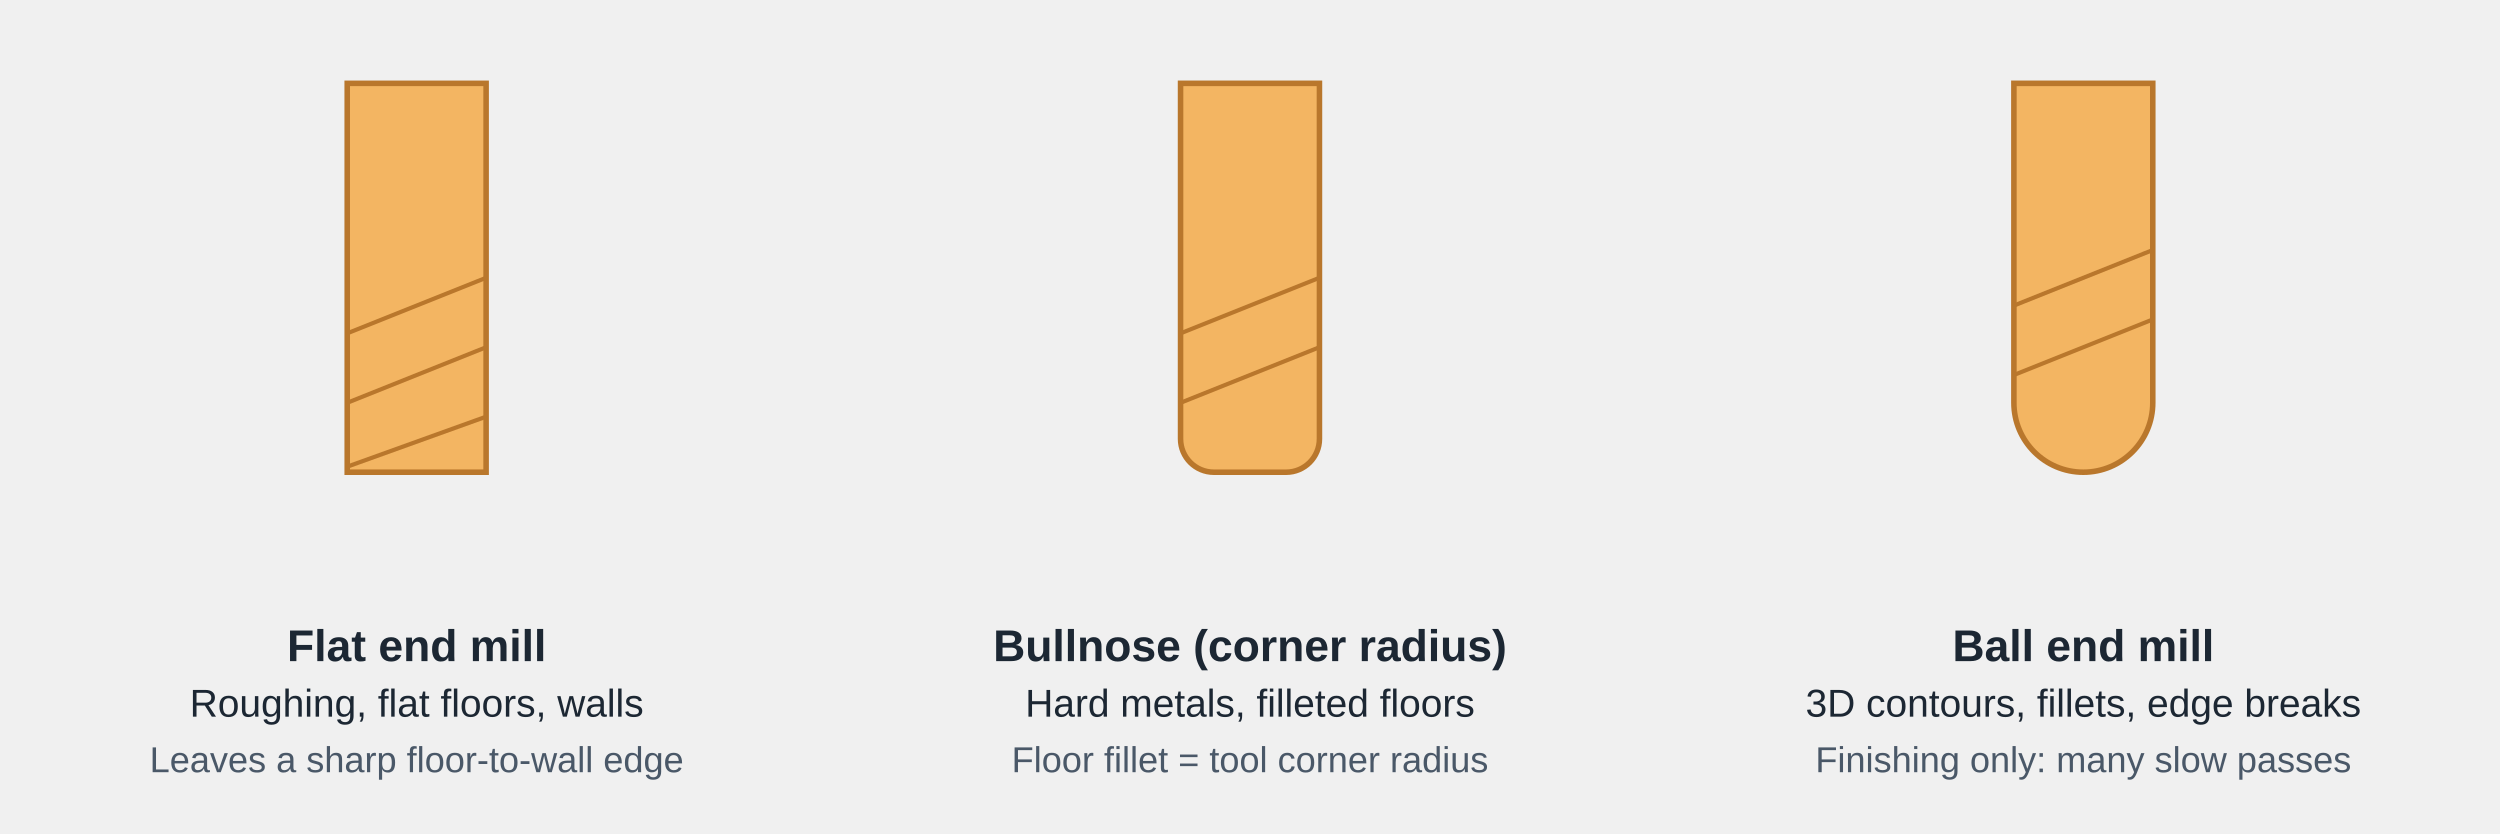
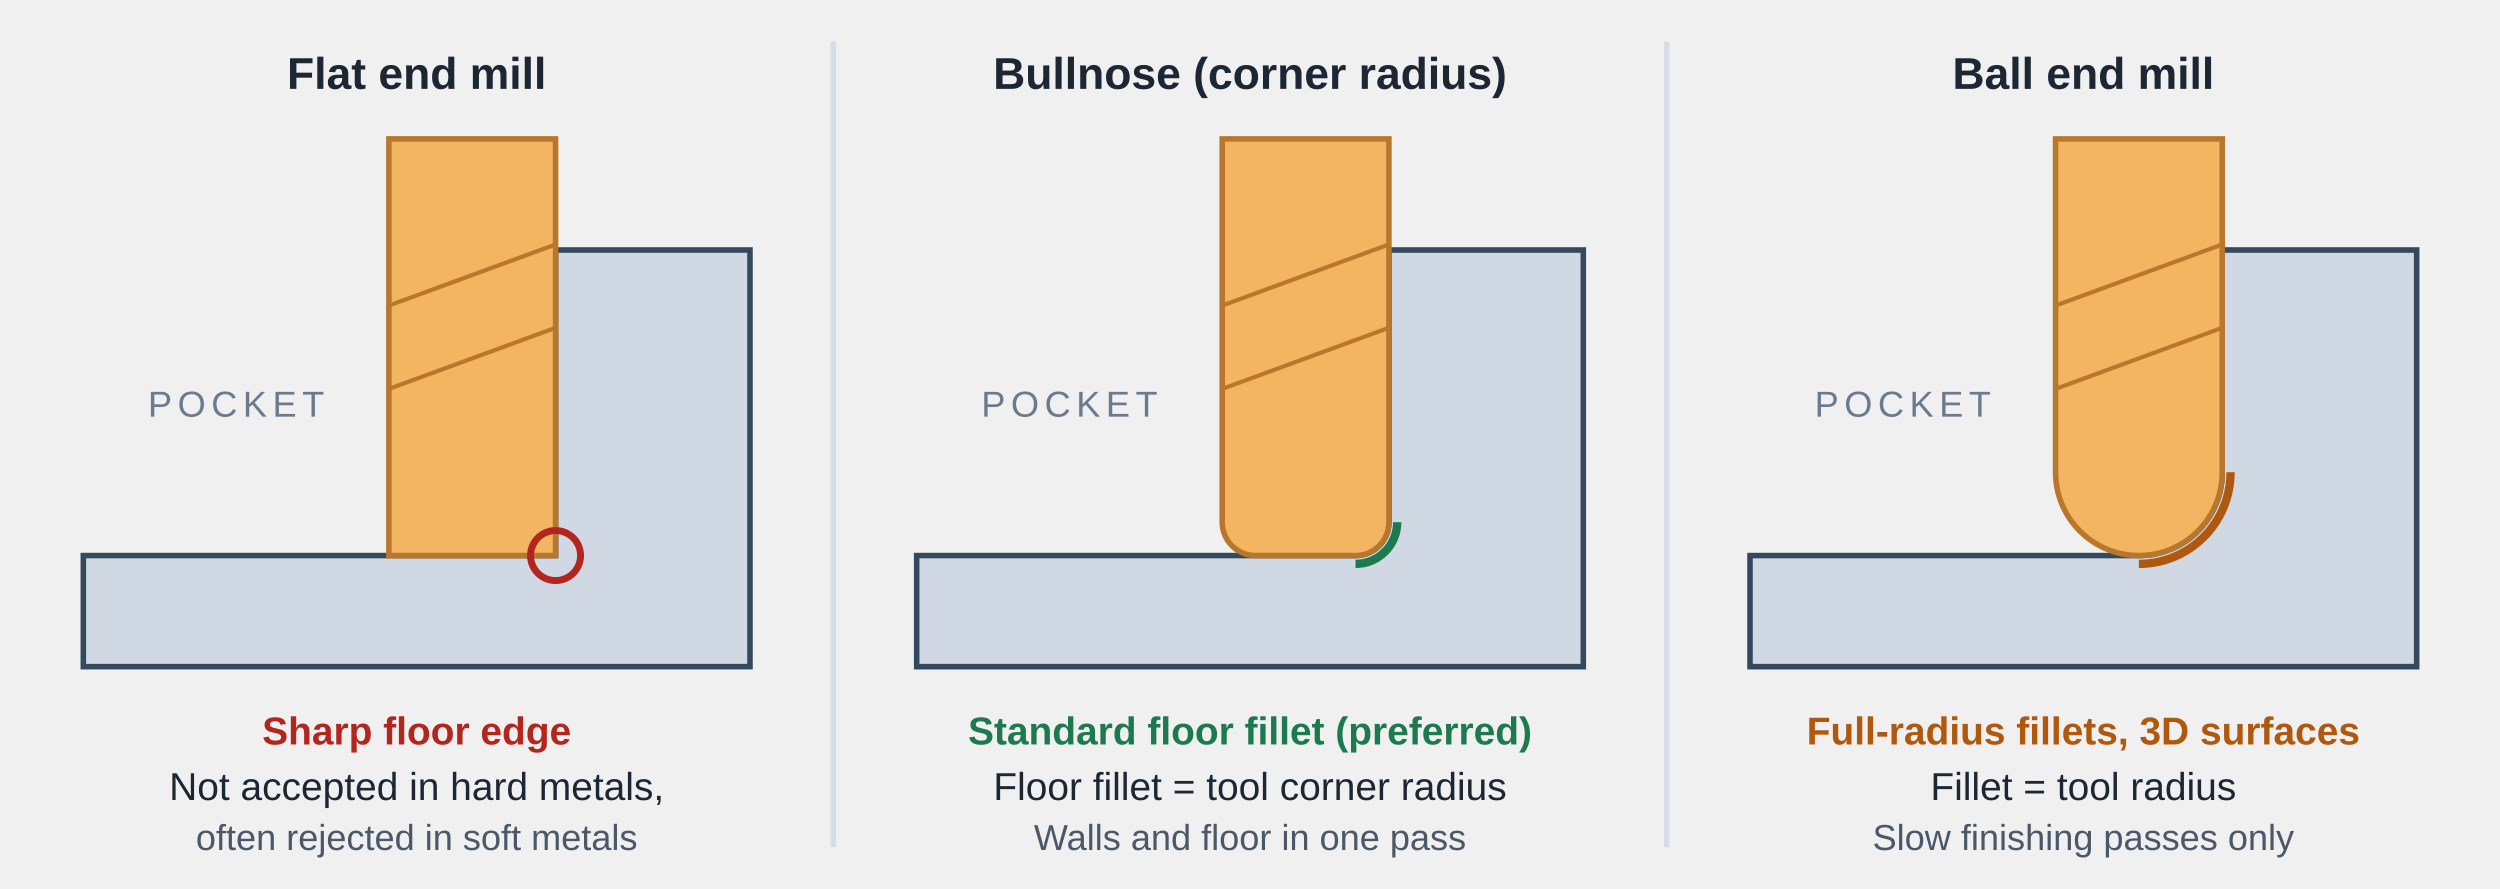
- <svg xmlns="http://www.w3.org/2000/svg" viewBox="0 0 900 300" width="900" height="300" role="img" aria-label="Flat, bullnose and ball end mill profiles and their uses">
+ <svg xmlns="http://www.w3.org/2000/svg" viewBox="0 0 900 320" width="900" height="320" role="img" aria-label="Flat, bullnose and ball end mills in a pocket corner and the floor edge each one leaves">
  <style>
-     text { font-family: "Segoe UI", Arial, sans-serif; fill: #1c2733; font-size: 14px; }
-     .h { font-size: 16px; font-weight: 700; }
-     .s { font-size: 13px; fill: #4a5868; }
-     .tool { fill: #f3b562; stroke: #b9772c; stroke-width: 2; }
-     .flute { stroke: #b9772c; stroke-width: 1.5; }
-     .part { fill: #cfd8e3; stroke: #34495e; stroke-width: 2; }
-   </style>
-   <g transform="translate(150,0)">
-     <path d="M-25 30 V170 H25 V30 Z" class="tool" />
-     <line x1="-25" y1="120" x2="25" y2="100" class="flute" />
-     <line x1="-25" y1="145" x2="25" y2="125" class="flute" />
-     <line x1="-25" y1="168" x2="25" y2="150" class="flute" />
-     <text x="0" y="238" text-anchor="middle" class="h">Flat end mill</text>
-     <text x="0" y="258" text-anchor="middle">Roughing, flat floors, walls</text>
-     <text x="0" y="278" text-anchor="middle" class="s">Leaves a sharp floor-to-wall edge</text>
+   text { font-family: "Segoe UI", Arial, sans-serif; fill: #1c2733; font-size: 14px; }
+   .h { font-size: 16px; font-weight: 700; }
+   .s { font-size: 13px; fill: #4a5868; }
+   .lbl { fill: #1f6fb2; font-weight: 600; }
+   .good { fill: #1d7a4f; font-weight: 600; }
+   .warn { fill: #b0590e; font-weight: 600; }
+   .bad { fill: #b3261e; font-weight: 600; }
+   .muted { fill: #6b7a8c; font-size: 13px; letter-spacing: 2px; }
+   .part { fill: #cfd8e3; stroke: #34495e; stroke-width: 2; }
+   .part2 { fill: #9fb4c9; stroke: #34495e; stroke-width: 2; }
+   .tool { fill: #f3b562; stroke: #b9772c; stroke-width: 2; }
+   .flute { stroke: #b9772c; stroke-width: 1.5; }
+   .holder { fill: #9aa7b4; stroke: #5d6b79; stroke-width: 2; }
+   .dim { stroke: #1f6fb2; stroke-width: 1.5; fill: none; }
+   .lead { stroke: #1f6fb2; stroke-width: 1.5; fill: none; }
+   .sep { stroke: #d6dde6; stroke-width: 2; }
+   .air { fill: #ffffff; stroke: #34495e; stroke-width: 1.5; }
+ </style>
+   <defs>
+     <marker id="d" viewBox="0 0 10 10" refX="5" refY="5" markerWidth="8" markerHeight="8" orient="auto-start-reverse">
+       <path d="M0 1 L10 5 L0 9 z" fill="#1f6fb2" />
+     </marker>
+     <marker id="a" viewBox="0 0 10 10" refX="9" refY="5" markerWidth="8" markerHeight="8" orient="auto-start-reverse">
+       <path d="M0 1 L10 5 L0 9 z" fill="#1f6fb2" />
+     </marker>
+     <marker id="ag" viewBox="0 0 10 10" refX="9" refY="5" markerWidth="8" markerHeight="8" orient="auto-start-reverse">
+       <path d="M0 1 L10 5 L0 9 z" fill="#1d7a4f" />
+     </marker>
+     <marker id="ab" viewBox="0 0 10 10" refX="9" refY="5" markerWidth="8" markerHeight="8" orient="auto-start-reverse">
+       <path d="M0 1 L10 5 L0 9 z" fill="#b3261e" />
+     </marker>
+   </defs>
+   <line x1="300" y1="15" x2="300" y2="305" class="sep" />
+   <line x1="600" y1="15" x2="600" y2="305" class="sep" />
+   <g transform="translate(0,0)">
+     <text x="150" y="32" text-anchor="middle" class="h">Flat end mill</text>
+     <path d="M30 200 H200 V90 H270 V240 H30 Z" class="part" />
+     <text x="85" y="150" text-anchor="middle" class="muted">POCKET</text>
+     <path d="M140 50 V200 H200 V50 Z" class="tool" />
+     <line x1="140" y1="110" x2="200" y2="88" class="flute" />
+     <line x1="140" y1="140" x2="200" y2="118" class="flute" />
+     <circle cx="200" cy="200" r="9" fill="none" stroke="#b3261e" stroke-width="2.5" />
+     <text x="150" y="268" text-anchor="middle" class="bad">Sharp floor edge</text>
+     <text x="150" y="288" text-anchor="middle">Not accepted in hard metals,</text>
+     <text x="150" y="306" text-anchor="middle" class="s">often rejected in soft metals</text>
  </g>
-   <g transform="translate(450,0)">
-     <path d="M-25 30 V158 A12 12 0 0 0 -13 170 H13 A12 12 0 0 0 25 158 V30 Z" class="tool" />
-     <line x1="-25" y1="120" x2="25" y2="100" class="flute" />
-     <line x1="-25" y1="145" x2="25" y2="125" class="flute" />
-     <text x="0" y="238" text-anchor="middle" class="h">Bullnose (corner radius)</text>
-     <text x="0" y="258" text-anchor="middle">Hard metals, filleted floors</text>
-     <text x="0" y="278" text-anchor="middle" class="s">Floor fillet = tool corner radius</text>
+   <g transform="translate(300,0)">
+     <text x="150" y="32" text-anchor="middle" class="h">Bullnose (corner radius)</text>
+     <path d="M30 200 H188 A12 12 0 0 0 200 188 V90 H270 V240 H30 Z" class="part" />
+     <text x="85" y="150" text-anchor="middle" class="muted">POCKET</text>
+     <path d="M140 50 V188 A12 12 0 0 0 152 200 H188 A12 12 0 0 0 200 188 V50 Z" class="tool" />
+     <line x1="140" y1="110" x2="200" y2="88" class="flute" />
+     <line x1="140" y1="140" x2="200" y2="118" class="flute" />
+     <path d="M188 203 A15 15 0 0 0 203 188" fill="none" stroke="#1d7a4f" stroke-width="3" />
+     <text x="150" y="268" text-anchor="middle" class="good">Standard floor fillet (preferred)</text>
+     <text x="150" y="288" text-anchor="middle">Floor fillet = tool corner radius</text>
+     <text x="150" y="306" text-anchor="middle" class="s">Walls and floor in one pass</text>
  </g>
-   <g transform="translate(750,0)">
-     <path d="M-25 30 V145 A25 25 0 0 0 25 145 V30 Z" class="tool" />
-     <line x1="-25" y1="110" x2="25" y2="90" class="flute" />
-     <line x1="-25" y1="135" x2="25" y2="115" class="flute" />
-     <text x="0" y="238" text-anchor="middle" class="h">Ball end mill</text>
-     <text x="0" y="258" text-anchor="middle">3D contours, fillets, edge breaks</text>
-     <text x="0" y="278" text-anchor="middle" class="s">Finishing only: many slow passes</text>
+   <g transform="translate(600,0)">
+     <text x="150" y="32" text-anchor="middle" class="h">Ball end mill</text>
+     <path d="M30 200 H170 A30 30 0 0 0 200 170 V90 H270 V240 H30 Z" class="part" />
+     <text x="85" y="150" text-anchor="middle" class="muted">POCKET</text>
+     <path d="M140 50 V170 A30 30 0 0 0 200 170 V50 Z" class="tool" />
+     <line x1="140" y1="110" x2="200" y2="88" class="flute" />
+     <line x1="140" y1="140" x2="200" y2="118" class="flute" />
+     <path d="M170 203 A33 33 0 0 0 203 170" fill="none" stroke="#b0590e" stroke-width="3" />
+     <text x="150" y="268" text-anchor="middle" class="warn">Full-radius fillets, 3D surfaces</text>
+     <text x="150" y="288" text-anchor="middle">Fillet = tool radius</text>
+     <text x="150" y="306" text-anchor="middle" class="s">Slow finishing passes only</text>
  </g>
</svg>
